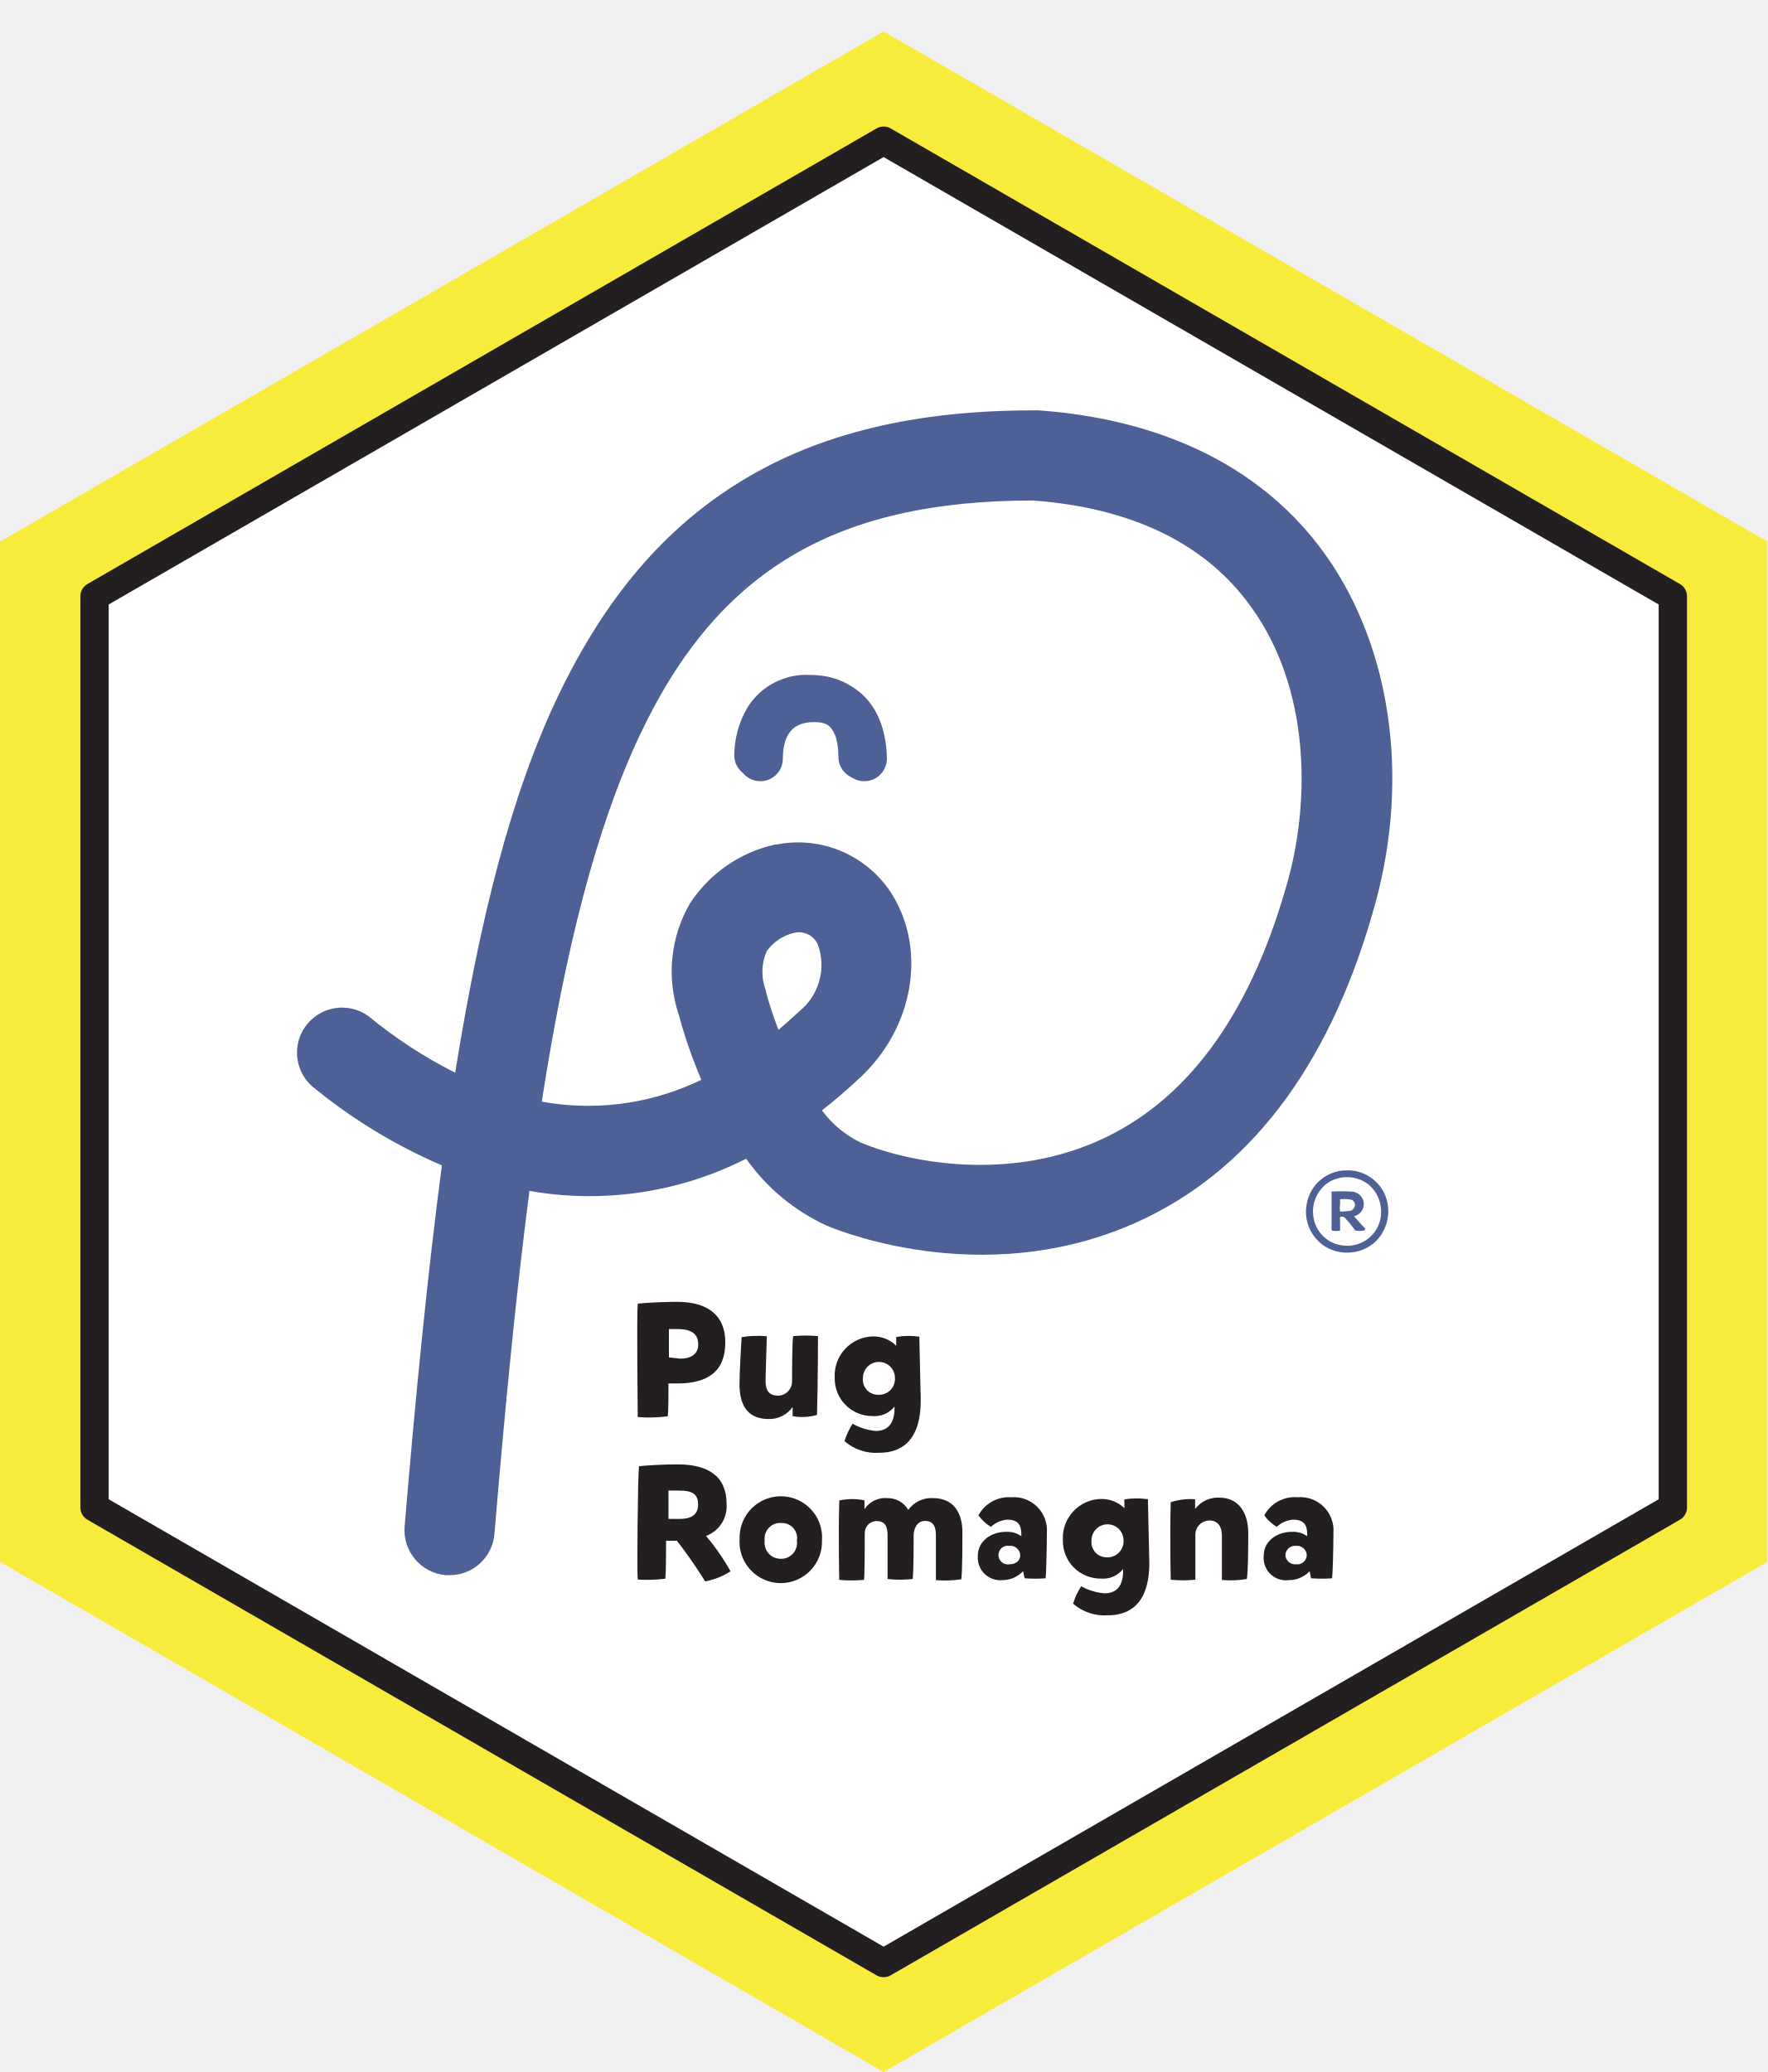
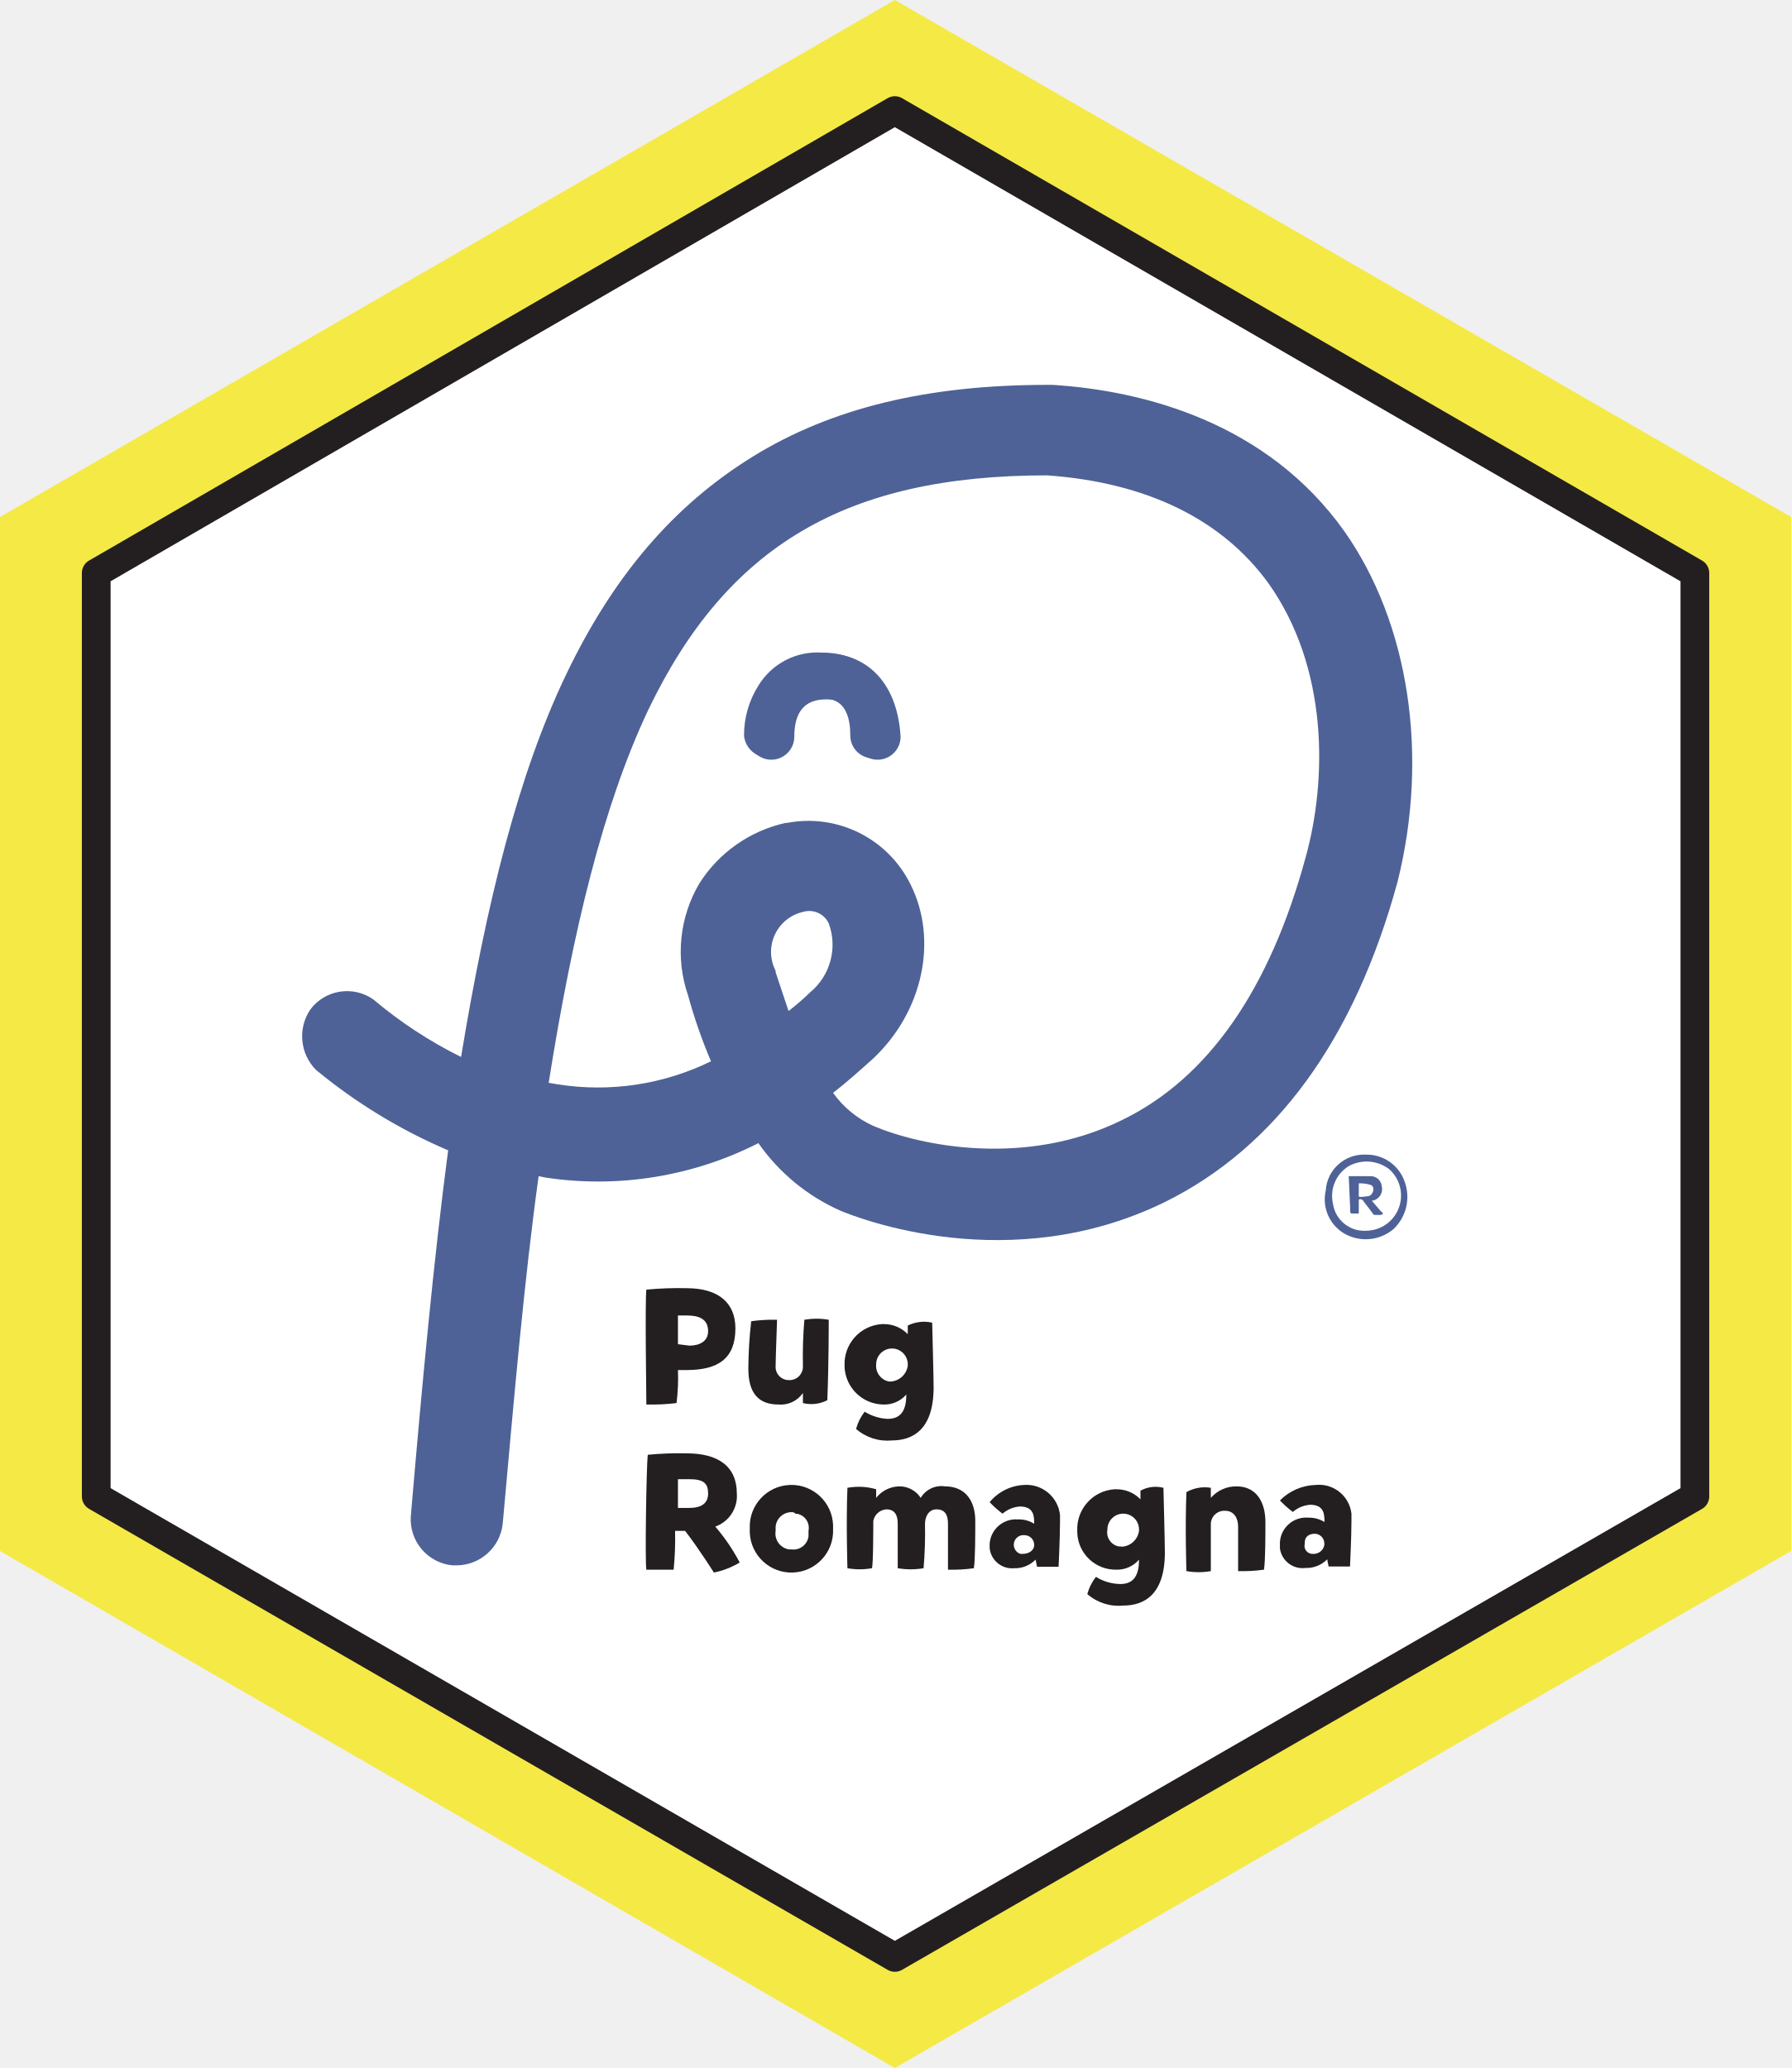
- <svg xmlns="http://www.w3.org/2000/svg" id="Layer_1" data-name="Layer 1" viewBox="0 0 124.71 146.22">
+ <svg xmlns="http://www.w3.org/2000/svg" id="Layer_1" data-name="Layer 1" viewBox="0 0 124.71 144">
  <defs>
-     <style>.cls-1{fill:#f7ec3c;}.cls-2{fill:#fff;}.cls-3{fill:none;stroke:#231f20;stroke-linecap:round;stroke-linejoin:round;stroke-width:2px;}.cls-4{fill:#4e6196;}.cls-5{fill:#231f20;}</style>
+     <style>.cls-1{fill:#f5e946;}.cls-2{fill:#fff;}.cls-3{fill:none;stroke:#231f20;stroke-linecap:round;stroke-linejoin:round;stroke-width:2px;}.cls-4{fill:#4e6297;}.cls-5{fill:#231f20;}</style>
  </defs>
-   <path class="cls-1" d="M62.35,2.22,0,38.22v72l62.35,36,62.36-36v-72Z" />
-   <polygon class="cls-2" points="6.67 106.38 6.67 42.08 62.35 9.93 118.04 42.08 118.04 106.38 62.35 138.53 6.67 106.38" />
-   <polygon class="cls-3" points="6.67 106.38 6.67 42.08 62.35 9.93 118.04 42.08 118.04 106.38 62.35 138.53 6.67 106.38" />
-   <path class="cls-4" d="M60.76,55a1.59,1.59,0,0,1-1.6-1.59c0-2.59-1.37-2.59-2-2.59-1.43,0-2.16.87-2.16,2.59a1.6,1.6,0,0,1-3.19,0,6.73,6.73,0,0,1,.95-3.51,4.88,4.88,0,0,1,4.4-2.27c3.18,0,5.15,2.22,5.15,5.78A1.59,1.59,0,0,1,60.76,55Z" />
-   <path class="cls-4" d="M93.55,39.18c-5.43-7.64-14-9.78-20.26-10.22H72.9c-8.33,0-15.05,1.62-20.53,4.95s-9.68,8.28-13,15.23S33.86,64.86,32.12,75.7a32.69,32.69,0,0,1-6.13-4,3.18,3.18,0,0,0-4,4.93,37.94,37.94,0,0,0,9.19,5.61c-1,7.59-1.84,16.06-2.63,25.49a3.19,3.19,0,0,0,2.91,3.43h.27a3.17,3.17,0,0,0,3.16-2.92c.75-8.94,1.53-17,2.47-24.2l.54.09a24.44,24.44,0,0,0,14.75-2.36,14.23,14.23,0,0,0,5.68,4.72c1.18.5,11.8,4.69,22.57-.56,7.74-3.77,13.19-11.29,16.19-22.34C99.46,54.79,98.14,45.66,93.55,39.18ZM56.41,71.36c-.49.46-1,.9-1.48,1.32A27.57,27.57,0,0,1,54.05,70a.19.19,0,0,0,0-.08,3.65,3.65,0,0,1,.06-2.81,3.28,3.28,0,0,1,1.85-1.26,1.46,1.46,0,0,1,1.75.81A4.2,4.2,0,0,1,56.41,71.36Zm34.52-9.42c-2.5,9.21-6.82,15.36-12.84,18.29-6.69,3.27-14,1.8-17.31.42A7.34,7.34,0,0,1,58,78.36c.92-.72,1.84-1.51,2.75-2.37,3.46-3.26,4.53-8.25,2.61-12.13a7.83,7.83,0,0,0-8.58-4.26l-.1,0a9.7,9.7,0,0,0-6,4.16,9.59,9.59,0,0,0-.79,7.83,34,34,0,0,0,1.6,4.61,18.29,18.29,0,0,1-10.67,1.64l-.59-.1C39.9,67,42.05,58.44,45.16,51.85,50.63,40.27,58.93,35.32,72.9,35.32h0c7,.52,12.22,3.06,15.41,7.55C92.49,48.69,92.39,56.53,90.93,61.94Z" />
-   <path class="cls-4" d="M57.4,47.77c-2.46,0-5.34,1.51-5.34,5.77a1.59,1.59,0,0,0,3.18,0c0-1.72.73-2.58,2.16-2.58.58,0,2,0,2,2.58a1.59,1.59,0,0,0,3.18,0C62.53,50,60.57,47.77,57.4,47.77Z" />
-   <path class="cls-4" d="M95.05,82.59a2.86,2.86,0,0,1,2.73,1.86,3,3,0,0,1-.85,3.29,3,3,0,0,1-3.39.25,2.91,2.91,0,0,1-1.34-3A2.86,2.86,0,0,1,95.05,82.59Zm0,5.32a2.38,2.38,0,0,0,2.26-1.55,2.53,2.53,0,0,0-.69-2.73,2.5,2.5,0,0,0-2.8-.24A2.47,2.47,0,0,0,92.7,86,2.36,2.36,0,0,0,95.05,87.91Zm-1.14-3.82a12.18,12.18,0,0,1,1.48,0,.91.91,0,0,1,.84.74.89.89,0,0,1-.69,1l.59.66c.05.06.19.16.21.23s-.09.13-.2.13a1.69,1.69,0,0,1-.45,0c-.08,0-.11-.08-.17-.16a5.85,5.85,0,0,0-.64-.76.22.22,0,0,0-.24-.06c-.12,0-.08,0-.08.2v.57c0,.11,0,.16,0,.21a1.81,1.81,0,0,1-.52,0c-.11,0,0,0-.08-.07a.88.88,0,0,1,0-.28V84.09Zm.65.54V85a1.42,1.42,0,0,0,0,.46c0,.09.48,0,.62,0,.44,0,.62-.65.16-.8A2.54,2.54,0,0,0,94.56,84.63Z" />
-   <path class="cls-5" d="M45,100c0-.54-.08-7.18,0-8,.58-.07,1.89-.13,2.79-.13,2.2,0,3.39,1,3.39,2.85,0,2.06-1.22,2.91-3.39,2.91h-.62c0,.79,0,2.11-.06,2.32A10.24,10.24,0,0,1,45,100ZM48,95.88c.72,0,1.27-.3,1.27-1,0-.88-.68-1.09-1.49-1.09-.16,0-.41,0-.58,0,0,.33,0,1.62,0,2Z" />
-   <path class="cls-5" d="M55.93,99.94c0-.24,0-.57,0-.65a2,2,0,0,1-1.69.85c-1.39,0-2.06-.85-2.06-2.46,0-.82.12-2.78.15-3.32a7.08,7.08,0,0,1,1.78-.06c0,.13-.09,2.74-.09,3.19,0,.64.27,1,.87,1a1,1,0,0,0,1-1c0-.33,0-3.15.09-3.2a9.25,9.25,0,0,1,1.74,0c0,.05,0,3.12-.07,5.56A3.8,3.8,0,0,1,55.93,99.94Z" />
-   <path class="cls-5" d="M64.87,94.33c0,.13.09,3.78.1,4.48,0,3-1.49,3.71-2.92,3.71a3.37,3.37,0,0,1-2.46-.82,5,5,0,0,1,.57-1.23,4,4,0,0,0,1.64.51c1,0,1.35-.73,1.32-1.72a1.79,1.79,0,0,1-1.57.67,2.64,2.64,0,0,1-2.65-2.71,2.76,2.76,0,0,1,2.69-2.91,2.28,2.28,0,0,1,1.65.66c0-.07,0-.56,0-.62A5.15,5.15,0,0,1,64.87,94.33ZM62,98.43a1.12,1.12,0,0,0,1.15-1.19,1.13,1.13,0,1,0-2.26,0A1.07,1.07,0,0,0,62,98.43Z" />
-   <path class="cls-5" d="M45,111.47c-.06-.54,0-7.18.09-8,.59-.07,1.83-.13,2.72-.13,2.2,0,3.46.87,3.46,2.79a2.23,2.23,0,0,1-1.45,2.26,16.1,16.1,0,0,1,1.73,2.5,5.08,5.08,0,0,1-1.79.71s-1-1.62-2-2.87h-.15l-.61,0c0,.79,0,2.35-.06,2.68A10.87,10.87,0,0,1,45,111.47Zm3-4.28c.75,0,1.26-.3,1.26-1s-.33-1-1.33-1c-.22,0-.53,0-.76,0,0,.31,0,1.57,0,2C47.33,107.18,47.68,107.19,47.94,107.19Z" />
-   <path class="cls-5" d="M58,108.73a2.91,2.91,0,1,1-5.81-.15,2.91,2.91,0,1,1,5.81.15Zm-2.83-1.25a1.1,1.1,0,0,0-1.21,1.24A1.13,1.13,0,0,0,55,110a1.12,1.12,0,0,0,1.23-1.27A1.06,1.06,0,0,0,55.14,107.48Z" />
-   <path class="cls-5" d="M61,105.88c0,.24,0,.55,0,.62a1.76,1.76,0,0,1,1.62-.78,1.68,1.68,0,0,1,1.47.83,2,2,0,0,1,1.73-.83c1.45,0,2.09,1,2.09,2.42,0,.78,0,2.77-.08,3.31a7.63,7.63,0,0,1-1.79.06s0-2.64,0-3.18-.15-1-.76-1-.81.62-.81,1c0,.83,0,2.53-.07,3.1a8.05,8.05,0,0,1-1.77,0s0-2.7,0-3.09c0-.57-.16-1-.76-1a.84.84,0,0,0-.85.87c0,.33,0,3.24-.06,3.28a9.2,9.2,0,0,1-1.74,0s-.07-3.17,0-5.6A4.14,4.14,0,0,1,61,105.88Z" />
-   <path class="cls-5" d="M71.35,105.66a2.34,2.34,0,0,1,2.52,2.52c0,1.22-.06,3.13-.09,3.2a10.44,10.44,0,0,1-1.48,0l-.11-.5a2,2,0,0,1-1.46.63A1.59,1.59,0,0,1,69,109.78c0-1,.9-1.68,2-1.68a1.72,1.72,0,0,1,1.07.31c0-.5,0-1.17-1-1.17a1.93,1.93,0,0,0-1.15.51,3,3,0,0,1-.88-.81A2.44,2.44,0,0,1,71.35,105.66Zm-.12,4.73c.51,0,.76-.3.76-.64a.69.69,0,0,0-.76-.66.66.66,0,1,0,0,1.3Z" />
-   <path class="cls-5" d="M81,105.8c0,.13.09,3.78.1,4.48,0,3-1.49,3.71-2.92,3.71a3.37,3.37,0,0,1-2.46-.82,5,5,0,0,1,.57-1.23,4.06,4.06,0,0,0,1.65.5c1,0,1.34-.72,1.31-1.72a1.78,1.78,0,0,1-1.57.68A2.65,2.65,0,0,1,75,108.69a2.75,2.75,0,0,1,2.69-2.91,2.32,2.32,0,0,1,1.65.65c0-.07,0-.55,0-.62A5.44,5.44,0,0,1,81,105.8Zm-2.87,4.1a1.13,1.13,0,0,0,1.15-1.2,1.13,1.13,0,1,0-2.26,0A1.07,1.07,0,0,0,78.1,109.9Z" />
-   <path class="cls-5" d="M84.33,105.8c0,.24,0,.62,0,.69a2,2,0,0,1,1.75-.8c1.25,0,2,1,2,2.48,0,.76,0,2.7-.1,3.26a6.89,6.89,0,0,1-1.76.07s0-2.73,0-3.14c0-.62-.28-1.06-.87-1.06a1,1,0,0,0-1,1c0,.39,0,3.14,0,3.18a8.44,8.44,0,0,1-1.74,0s-.07-3,0-5.47A4.49,4.49,0,0,1,84.33,105.8Z" />
-   <path class="cls-5" d="M91.56,105.66a2.34,2.34,0,0,1,2.53,2.52c0,1.22-.06,3.13-.1,3.2a10.44,10.44,0,0,1-1.48,0l-.1-.5a2,2,0,0,1-1.47.63,1.58,1.58,0,0,1-1.77-1.73c0-1,.9-1.68,2-1.68a1.72,1.72,0,0,1,1.07.31c0-.5,0-1.17-1-1.17a1.89,1.89,0,0,0-1.15.51,3,3,0,0,1-.88-.81A2.43,2.43,0,0,1,91.56,105.66Zm-.11,4.73a.67.67,0,0,0,.76-.64.69.69,0,0,0-.76-.66.68.68,0,0,0-.75.66A.68.68,0,0,0,91.45,110.39Z" />
+   <path class="cls-1" d="M62.3,0,0,36v72l62.3,36,62.4-36V36Z" />
+   <polygon class="cls-2" points="6.7 104.2 6.7 39.9 62.3 7.7 118 39.9 118 104.2 62.3 136.3 6.7 104.2" />
+   <polygon class="cls-3" points="6.7 104.2 6.7 39.9 62.3 7.7 118 39.9 118 104.2 62.3 136.3 6.7 104.2" />
+   <path class="cls-4" d="M60.8,52.8a1.58,1.58,0,0,1-1.6-1.56v0h0c0-2.6-1.4-2.6-2-2.6-1.4,0-2.2.9-2.2,2.6a1.66,1.66,0,0,1-1.7,1.5,1.7,1.7,0,0,1-1.5-1.5,6.47,6.47,0,0,1,1-3.5,4.81,4.81,0,0,1,4.4-2.3c3.2,0,5.2,2.2,5.2,5.8A1.72,1.72,0,0,1,60.8,52.8Z" />
+   <path class="cls-4" d="M93.6,37c-5.4-7.6-14-9.8-20.3-10.2h-.4c-8.3,0-15,1.6-20.5,5s-9.7,8.3-13,15.2-5.5,15.7-7.3,26.6a30.42,30.42,0,0,1-6.1-4,3.19,3.19,0,0,0-4.4.7,3.33,3.33,0,0,0,.4,4.2,37.64,37.64,0,0,0,9.2,5.6c-1,7.6-1.8,16.1-2.6,25.5a3.22,3.22,0,0,0,2.9,3.4h.3a3.25,3.25,0,0,0,3.2-2.9c.8-8.9,1.5-17,2.5-24.2l.5.1a24.6,24.6,0,0,0,14.8-2.4,13.8,13.8,0,0,0,5.7,4.7c1.2.5,11.8,4.7,22.6-.6,7.7-3.8,13.2-11.3,16.2-22.3C99.5,52.6,98.1,43.4,93.6,37ZM56.4,69.1a16.83,16.83,0,0,1-1.5,1.3L54,67.7v-.1a2.86,2.86,0,0,1,1.9-4.1,1.5,1.5,0,0,1,1.8.8A4.3,4.3,0,0,1,56.4,69.1Zm34.5-9.4C88.4,68.9,84.1,75.1,78.1,78c-6.7,3.3-14,1.8-17.3.4A7,7,0,0,1,58,76.1c.9-.7,1.8-1.5,2.8-2.4,3.5-3.3,4.5-8.3,2.6-12.1a7.92,7.92,0,0,0-8.6-4.3h-.1a9.56,9.56,0,0,0-6,4.2,9.34,9.34,0,0,0-.8,7.8,35.76,35.76,0,0,0,1.6,4.6,17.88,17.88,0,0,1-10.7,1.6l-.6-.1c1.7-10.7,3.8-19.3,6.9-25.9C50.6,38,58.9,33.1,72.9,33.1h0c7,.5,12.2,3.1,15.4,7.5C92.5,46.5,92.4,54.3,90.9,59.7Z" />
+   <path class="cls-4" d="M57.4,45.5c-2.5,0-5.3,1.5-5.3,5.8a1.6,1.6,0,0,0,3.2,0c0-1.7.7-2.6,2.2-2.6.6,0,2,0,2,2.6a1.6,1.6,0,0,0,3.2,0C62.5,47.8,60.6,45.5,57.4,45.5Z" />
+   <path class="cls-4" d="M95.1,80.4a2.79,2.79,0,0,1,2.7,1.9,3.08,3.08,0,0,1-.8,3.3,3,3,0,0,1-3.4.3,2.76,2.76,0,0,1-1.3-3A2.67,2.67,0,0,1,95.1,80.4Zm0,5.3a2.45,2.45,0,0,0,1.6-4.3,2.59,2.59,0,0,0-2.8-.2,2.43,2.43,0,0,0-1.1,2.6A2.2,2.2,0,0,0,95.1,85.7Zm-1.2-3.8h1.5a.77.77,0,0,1,.8.7.82.82,0,0,1-.61,1l-.09,0,.6.7.2.2a.35.35,0,0,1-.2.1h-.4c-.1,0-.1-.1-.2-.2-.2-.3-.4-.5-.6-.8a.3.3,0,0,0-.2-.1c-.1,0-.1,0-.1.2v.8h-.5c-.1,0,0,0-.1-.1v-.3l-.1-2.2Zm.7.5v.9c0,.1.5,0,.6,0,.4,0,.6-.7.2-.8A2.41,2.41,0,0,0,94.6,82.4Z" />
+   <path class="cls-5" d="M45,97.8c0-.5-.1-7.2,0-8a23.82,23.82,0,0,1,2.8-.1c2.2,0,3.4,1,3.4,2.8,0,2.1-1.2,2.9-3.4,2.9h-.6a13.58,13.58,0,0,1-.1,2.3A14.77,14.77,0,0,1,45,97.8Zm3-4.1c.7,0,1.3-.3,1.3-1,0-.9-.7-1.1-1.5-1.1h-.6v2Z" />
+   <path class="cls-5" d="M55.9,97.7V97a1.87,1.87,0,0,1-1.7.8c-1.4,0-2.1-.8-2.1-2.5a30.44,30.44,0,0,1,.2-3.3,10.87,10.87,0,0,1,1.8-.1c0,.1-.1,2.7-.1,3.2a.92.92,0,0,0,.9,1,.94.94,0,0,0,1-.88V95.1a31,31,0,0,1,.1-3.2,4.85,4.85,0,0,1,1.7,0c0,.1,0,3.1-.1,5.6A2.44,2.44,0,0,1,55.9,97.7Z" />
+   <path class="cls-5" d="M64.9,92.1c0,.1.1,3.8.1,4.5,0,3-1.5,3.7-2.9,3.7a3.31,3.31,0,0,1-2.5-.8,3.39,3.39,0,0,1,.6-1.2,3.35,3.35,0,0,0,1.6.5c1,0,1.3-.7,1.3-1.7a2,2,0,0,1-1.6.7,2.74,2.74,0,0,1-2.7-2.6v-.1a2.78,2.78,0,0,1,2.6-2.9h.1a2.32,2.32,0,0,1,1.7.7v-.6A2.56,2.56,0,0,1,64.9,92.1ZM62,96.2a1.28,1.28,0,0,0,1.2-1.1V95A1.1,1.1,0,0,0,61,95h0a1.11,1.11,0,0,0,.9,1.2Z" />
+   <path class="cls-5" d="M45,109.3c-.1-.5,0-7.2.1-8a22.16,22.16,0,0,1,2.7-.1c2.2,0,3.5.9,3.5,2.8a2.26,2.26,0,0,1-1.5,2.3,13.61,13.61,0,0,1,1.7,2.5,5.58,5.58,0,0,1-1.8.7s-1-1.6-2-2.9H47a22.16,22.16,0,0,1-.1,2.7Zm3-4.3c.8,0,1.3-.3,1.3-1s-.3-1-1.3-1h-.8v2Z" />
+   <path class="cls-5" d="M58,106.5a2.9,2.9,0,0,1-5.8.2h0v-.3a2.9,2.9,0,1,1,5.8-.2h0Zm-2.8-1.2a1.11,1.11,0,0,0-1.2,1v.3a1.12,1.12,0,0,0,.94,1.29h.16a1.06,1.06,0,0,0,1.19-.91.28.28,0,0,0,0-.09v-.3a1,1,0,0,0-.78-1.18l-.12,0A.3.3,0,0,0,55.2,105.3Z" />
+   <path class="cls-5" d="M61,103.7v.6a2.09,2.09,0,0,1,1.6-.8,1.75,1.75,0,0,1,1.5.8,1.68,1.68,0,0,1,1.7-.8c1.4,0,2.1,1,2.1,2.4,0,.8,0,2.8-.1,3.3a10.87,10.87,0,0,1-1.8.1v-3.2c0-.6-.2-1-.8-1s-.8.6-.8,1a29.19,29.19,0,0,1-.1,3.1,5.44,5.44,0,0,1-1.8,0v-3.1c0-.6-.2-1-.8-1a1,1,0,0,0-.9.8h0c0,.3,0,3.2-.1,3.3a4.85,4.85,0,0,1-1.7,0s-.1-3.2,0-5.6A4.36,4.36,0,0,1,61,103.7Z" />
+   <path class="cls-5" d="M71.3,103.4a2.35,2.35,0,0,1,2.5,2.1v.4c0,1.2-.1,3.1-.1,3.2H72.2l-.1-.5a2,2,0,0,1-1.5.6,1.57,1.57,0,0,1-1.7-1.4v-.3a1.83,1.83,0,0,1,1.95-1.7h.05a2,2,0,0,1,1.1.3c0-.5,0-1.2-1-1.2a2.08,2.08,0,0,0-1.2.5,6.86,6.86,0,0,1-.9-.8A3.3,3.3,0,0,1,71.3,103.4Zm-.1,4.8c.5,0,.8-.3.8-.6a.67.67,0,0,0-.66-.7h0a.67.67,0,0,0-.3,1.3Z" />
+   <path class="cls-5" d="M81,103.6c0,.1.1,3.8.1,4.5,0,3-1.5,3.7-2.9,3.7a3.31,3.31,0,0,1-2.5-.8,3.39,3.39,0,0,1,.6-1.2,3.3,3.3,0,0,0,1.7.5c1,0,1.3-.7,1.3-1.7a2,2,0,0,1-1.6.7,2.67,2.67,0,0,1-2.7-2.6v-.1a2.78,2.78,0,0,1,2.6-2.9h.1a2.32,2.32,0,0,1,1.7.7v-.6A2.18,2.18,0,0,1,81,103.6Zm-2.9,4.1a1.28,1.28,0,0,0,1.2-1.1v-.1a1.1,1.1,0,0,0-2.2,0,1,1,0,0,0,.78,1.18l.12,0Z" />
+   <path class="cls-5" d="M84.3,103.6v.7a2.33,2.33,0,0,1,1.8-.8c1.3,0,2,1,2,2.5,0,.8,0,2.7-.1,3.3a10.87,10.87,0,0,1-1.8.1v-3.1c0-.6-.3-1.1-.9-1.1a.94.94,0,0,0-1,.88v3.32a4.85,4.85,0,0,1-1.7,0s-.1-3,0-5.5A2.59,2.59,0,0,1,84.3,103.6Z" />
+   <path class="cls-5" d="M91.6,103.4a2.27,2.27,0,0,1,2.49,2,.22.22,0,0,1,0,.08v.4c0,1.2-.1,3.1-.1,3.2H92.5l-.1-.5a2,2,0,0,1-1.5.6,1.59,1.59,0,0,1-1.79-1.36v-.44a1.83,1.83,0,0,1,2-1.7h0a2,2,0,0,1,1.1.3c0-.5,0-1.2-1-1.2a2.08,2.08,0,0,0-1.2.5,6.86,6.86,0,0,1-.9-.8A3.65,3.65,0,0,1,91.6,103.4Zm-.2,4.8a.76.76,0,0,0,.8-.6v-.1a.67.67,0,0,0-.66-.7h0c-.4,0-.7.2-.7.6v.1a.55.55,0,0,0,.4.68A.44.44,0,0,0,91.4,108.2Z" />
</svg>
